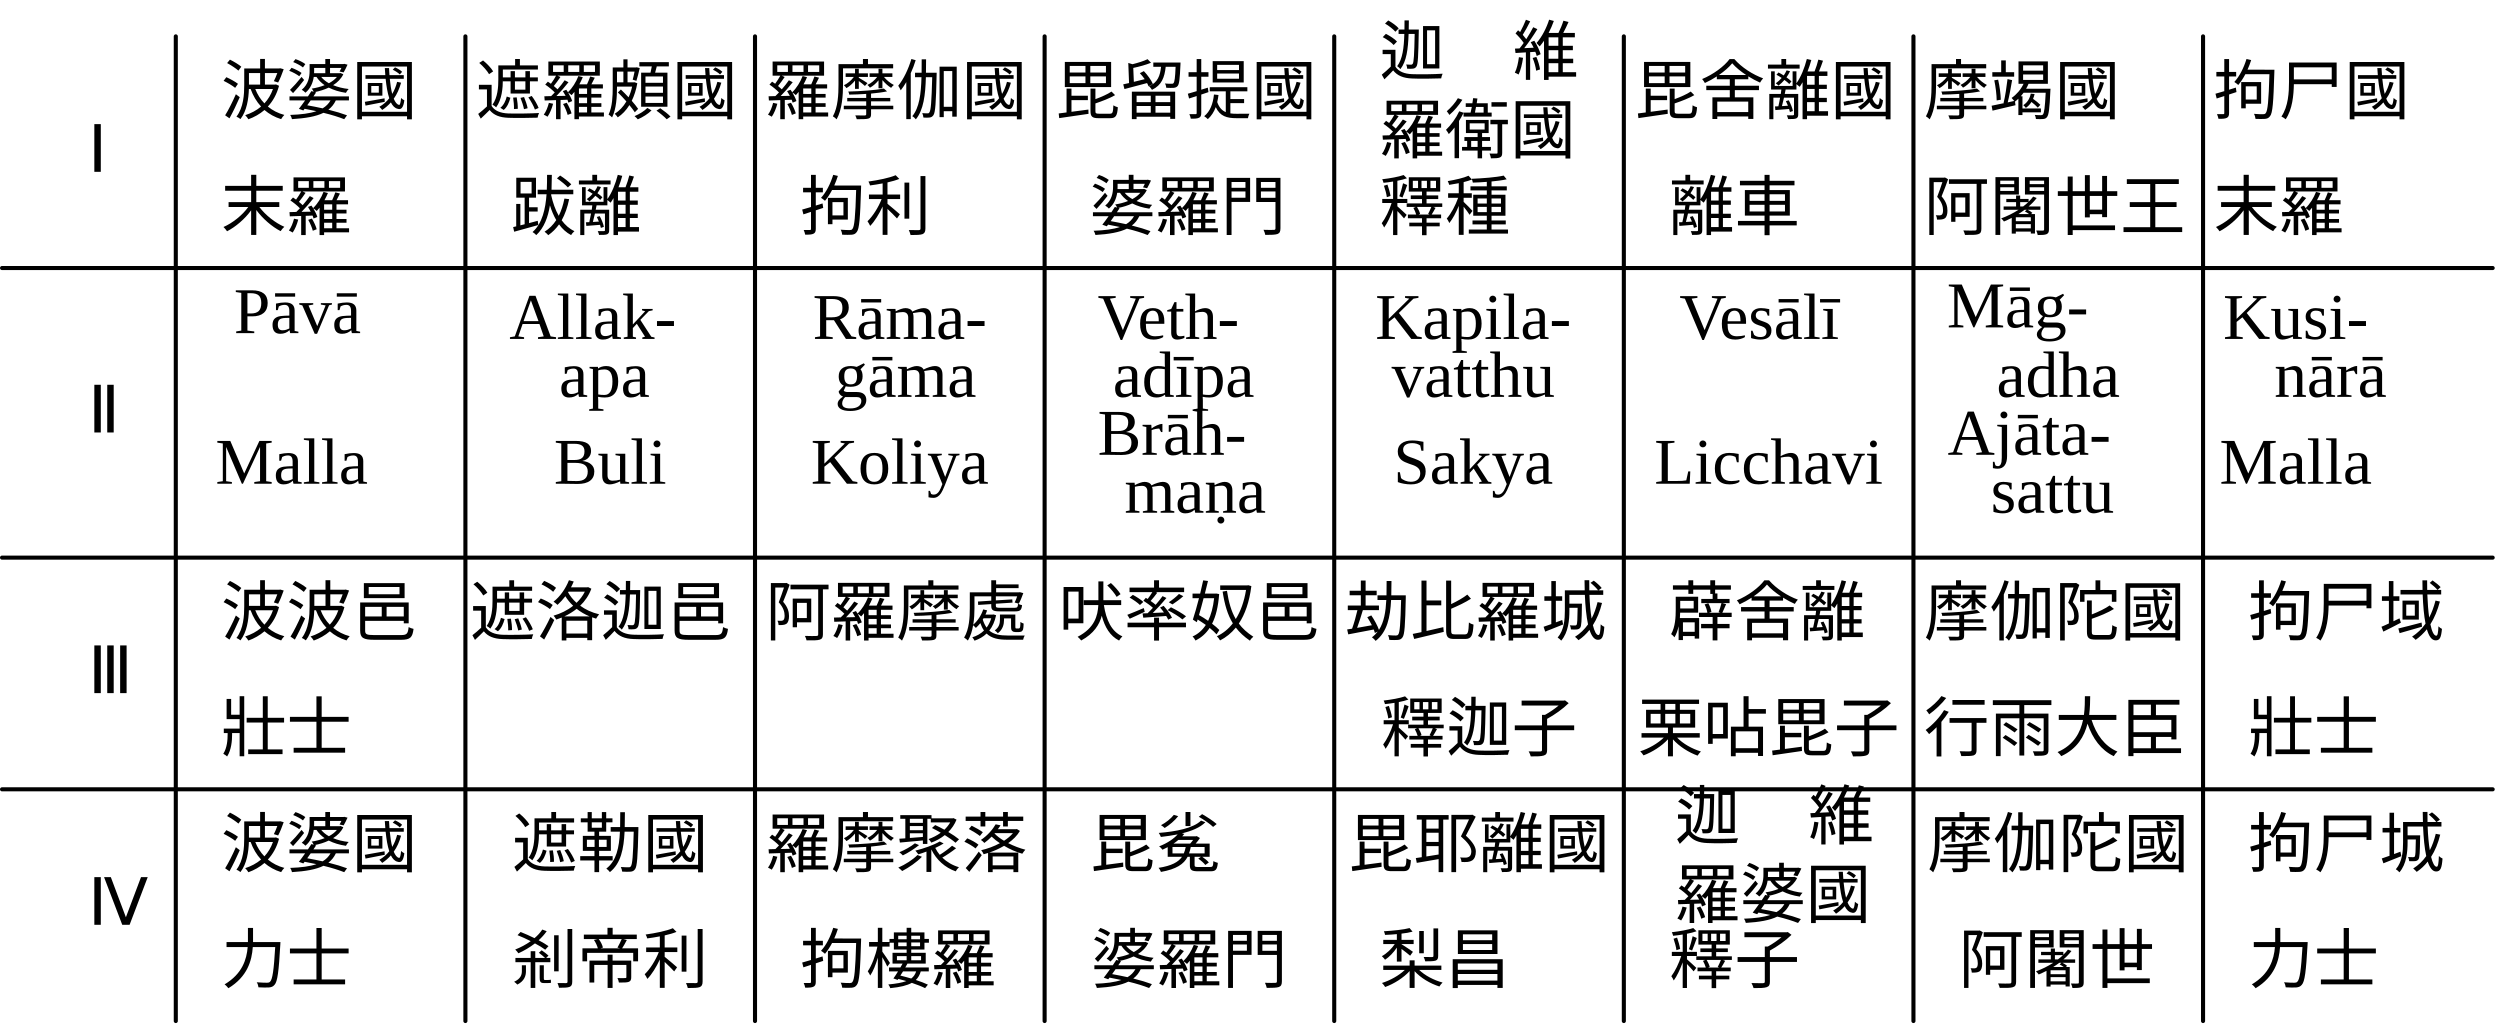
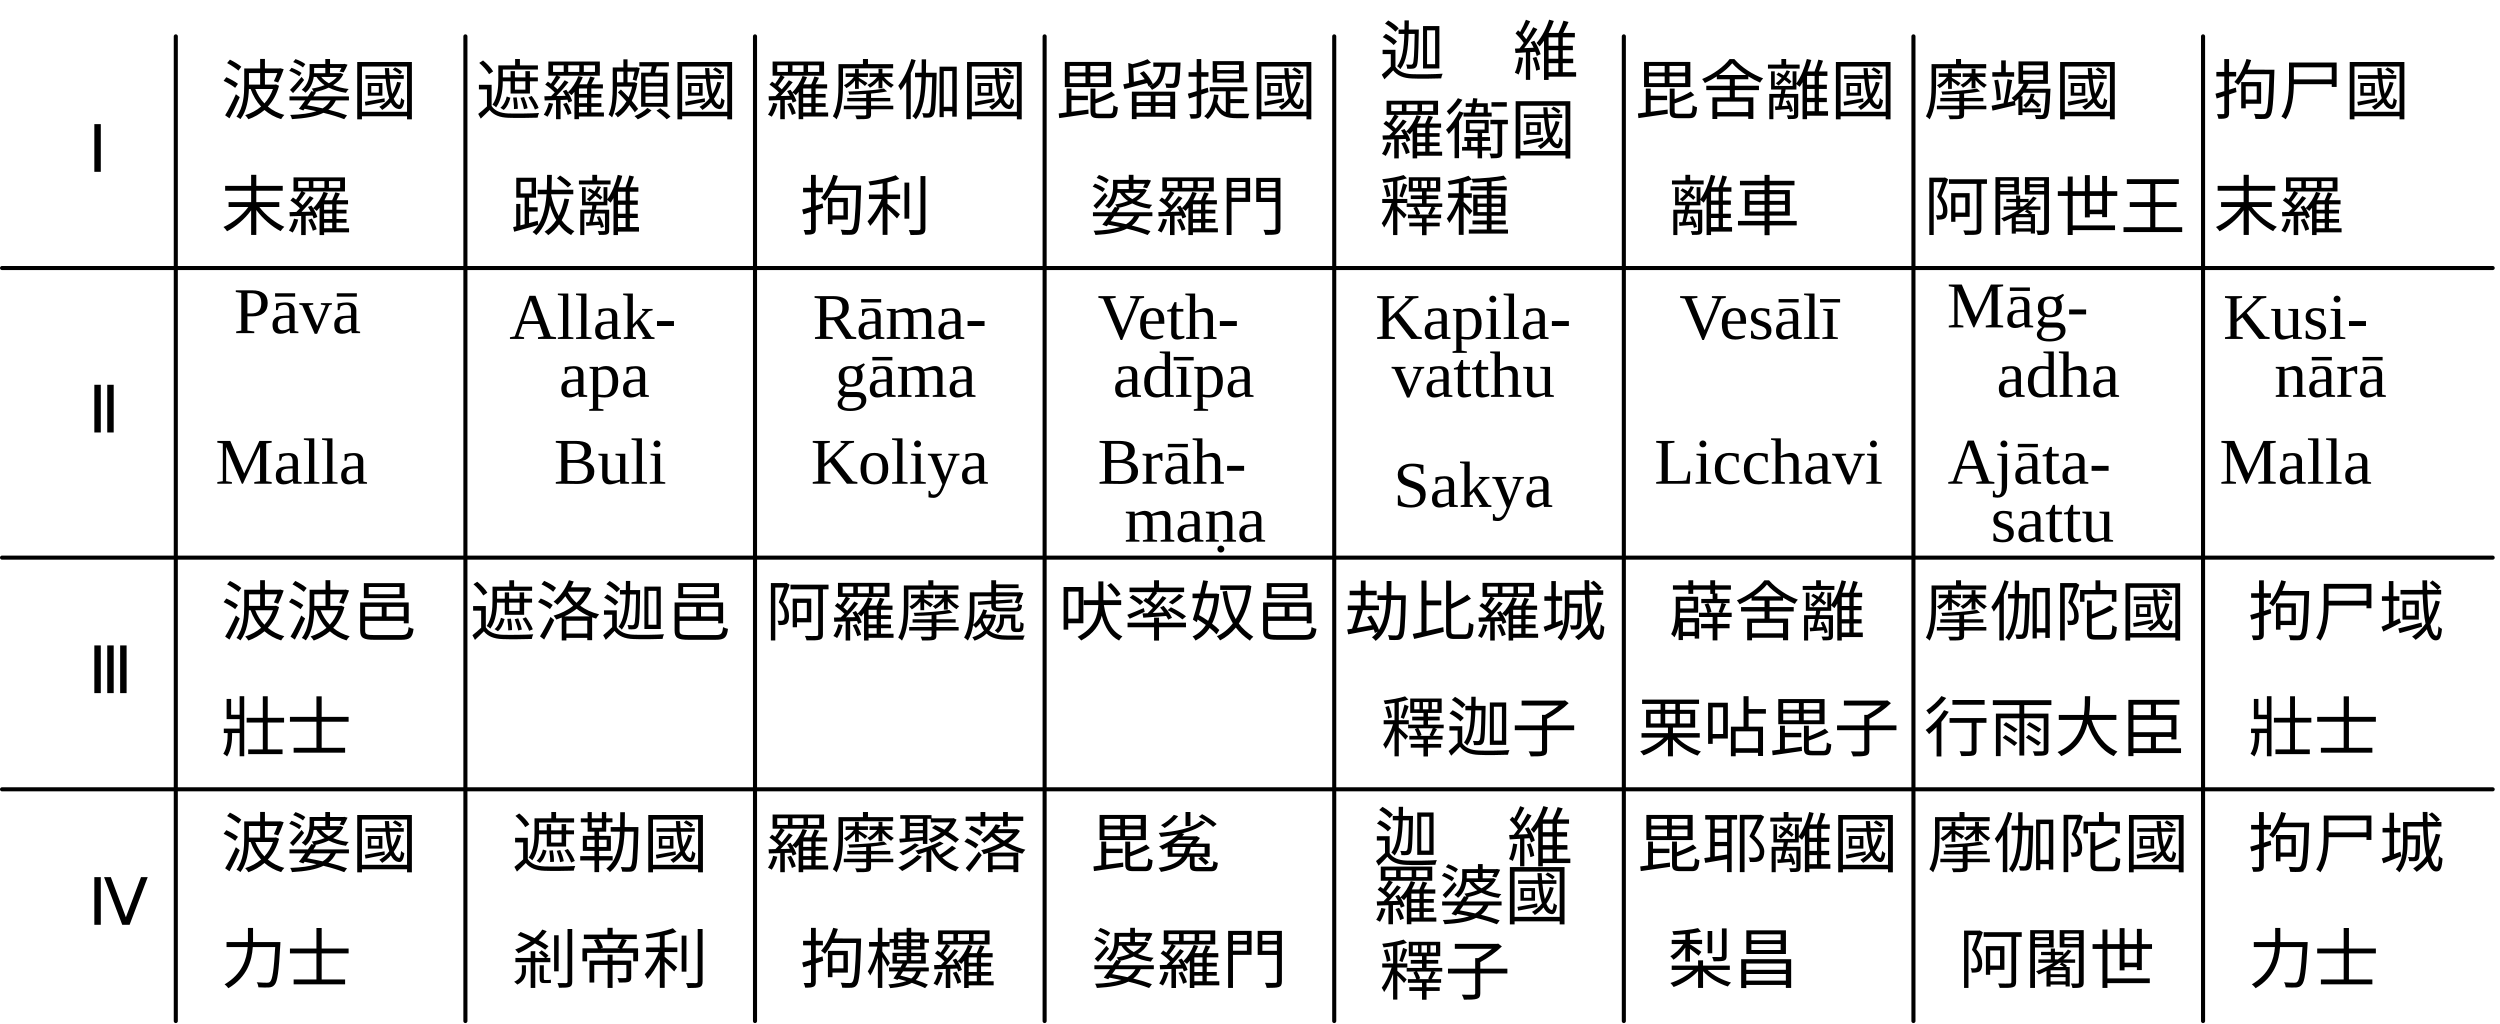
<svg xmlns="http://www.w3.org/2000/svg" width="8.496in" height="3.477in" viewBox="0 0 611.741 250.324" xml:space="preserve" color-interpolation-filters="sRGB" class="st6">
  <style type="text/css">
	
		.st1 {fill:none;stroke:none;stroke-linecap:round;stroke-linejoin:round;stroke-width:0.75}
		.st2 {fill:#000000;font-family:新細明體;font-size:1.333em}
		.st3 {font-size:1em}
		.st4 {fill:#000000;font-family:Times New Roman;font-size:1.333em}
		.st5 {stroke:#000000;stroke-linecap:round;stroke-linejoin:round;stroke-width:1}
		.st6 {fill:none;fill-rule:evenodd;font-size:12px;overflow:visible;stroke-linecap:square;stroke-miterlimit:3}
	
	</style>
  <g>
-     <g id="shape1-1" transform="translate(17.5079,-201.76)">
-       <rect x="0" y="227.647" width="22.677" height="22.677" class="st1" />
-       <text x="4" y="243.79" class="st2">Ⅰ</text>
-     </g>
-     <g id="shape2-4" transform="translate(50.1063,-215.933)">
-       <rect x="0" y="227.647" width="56.693" height="22.677" class="st1" />
-       <text x="0.25em 1.272em 2.293em" y="243.79" class="st2">波婆國</text>
-     </g>
-     <g id="shape3-7" transform="translate(112.469,-215.933)">
-       <rect x="0" y="227.647" width="73.701" height="22.677" class="st1" />
-       <text x="0.25em 1.285em 2.321em 3.356em" y="243.79" class="st2">遮羅頗國</text>
-     </g>
-     <g id="shape4-10" transform="translate(183.335,-215.933)">
-       <rect x="0" y="227.647" width="73.701" height="22.677" class="st1" />
-       <text x="0.25em 1.285em 2.321em 3.356em" y="243.79" class="st2">羅摩伽國</text>
-     </g>
-     <g id="shape5-13" transform="translate(254.201,-215.933)">
-       <rect x="0" y="227.647" width="73.701" height="22.677" class="st1" />
-       <text x="0.25em 1.285em 2.321em 3.356em" y="243.79" class="st2">毘留提國</text>
-     </g>
-     <g id="shape6-16" transform="translate(333.571,-204.594)">
-       <rect x="0" y="204.969" width="56.693" height="45.354" class="st1" />
-       <text x="0.25em" y="222.85" class="st2">迦<tspan x="1.251em 1.511em 1.772em 2.033em" dy="0em" class="st3">    </tspan>
-         <tspan x="2.293em" dy="0em" class="st3">維 </tspan>
-         <tspan x="0.25em 1.272em 2.293em" dy="1.2em" class="st3">羅衛國</tspan>
-       </text>
-     </g>
-     <g id="shape7-22" transform="translate(395.933,-215.933)">
-       <rect x="0" y="227.647" width="73.701" height="22.677" class="st1" />
-       <text x="0.25em 1.285em 2.321em 3.356em" y="243.79" class="st2">毘舍離國</text>
-     </g>
-     <g id="shape8-25" transform="translate(466.799,-215.933)">
-       <rect x="0" y="227.647" width="73.701" height="22.677" class="st1" />
-       <text x="0.25em 1.803em 3.356em" y="243.79" class="st2">摩竭國</text>
-     </g>
-     <g id="shape9-28" transform="translate(537.665,-215.933)">
-       <rect x="0" y="227.647" width="73.701" height="22.677" class="st1" />
-       <text x="0.25em 1.803em 3.356em" y="243.79" class="st2">拘尸國</text>
-     </g>
-     <g id="shape11-31" transform="translate(120.972,-187.587)">
-       <rect x="0" y="227.647" width="56.693" height="22.677" class="st1" />
-       <text x="0.25em 2.293em" y="243.79" class="st2">跋離</text>
-     </g>
-     <g id="shape12-34" transform="translate(191.839,-187.587)">
-       <rect x="0" y="227.647" width="56.693" height="22.677" class="st1" />
-       <text x="0.25em 2.293em" y="243.79" class="st2">拘利</text>
-     </g>
-     <g id="shape13-37" transform="translate(262.705,-187.587)">
-       <rect x="0" y="227.647" width="56.693" height="22.677" class="st1" />
-       <text x="0.25em 1.272em 2.293em" y="243.79" class="st2">婆羅門</text>
-     </g>
-     <g id="shape14-40" transform="translate(333.571,-187.587)">
-       <rect x="0" y="227.647" width="56.693" height="22.677" class="st1" />
-       <text x="0.25em 2.293em" y="243.79" class="st2">釋種</text>
-     </g>
-     <g id="shape15-43" transform="translate(404.437,-187.587)">
-       <rect x="0" y="227.647" width="56.693" height="22.677" class="st1" />
-       <text x="0.25em 2.293em" y="243.79" class="st2">離車</text>
-     </g>
-     <g id="shape16-46" transform="translate(466.799,-187.587)">
-       <rect x="0" y="227.647" width="73.701" height="22.677" class="st1" />
-       <text x="0.25em 1.285em 2.321em 3.356em" y="243.79" class="st2">阿闍世王</text>
-     </g>
-     <g id="shape17-49" transform="translate(537.665,-187.587)">
-       <rect x="0" y="227.647" width="73.701" height="22.677" class="st1" />
-       <text x="0.25em 3.356em" y="243.79" class="st2">末羅</text>
-     </g>
-     <g id="shape18-52" transform="translate(-76.9104,89.6663) rotate(-90)">
-       <rect x="0" y="193.631" width="19.843" height="56.693" class="st1" />
-       <text x="12.14" y="201.54" writing-mode="tb-rl" class="st4">Allak-</text>
-     </g>
-     <g id="shape19-55" transform="translate(3.87697,89.6663) rotate(-90)">
-       <rect x="0" y="182.292" width="19.843" height="68.031" class="st1" />
-       <text x="12.14" y="194.98" writing-mode="tb-rl" class="st4">Rāma-</text>
-     </g>
-     <g id="shape20-58" transform="translate(59.1526,89.6663) rotate(-90)">
-       <rect x="0" y="204.969" width="19.843" height="45.354" class="st1" />
-       <text x="12.14" y="209.43" writing-mode="tb-rl" class="st4">Veth-</text>
-     </g>
-     <g id="shape21-61" transform="translate(138.523,89.6663) rotate(-90)">
-       <rect x="0" y="193.631" width="19.843" height="56.693" class="st1" />
-       <text x="12.14" y="197.99" writing-mode="tb-rl" class="st4">Kapila-</text>
-     </g>
-     <g id="shape22-64" transform="translate(268.916,86.8317) rotate(-90)">
-       <rect x="0" y="199.3" width="19.843" height="51.024" class="st1" />
-       <text x="12.14" y="207.48" writing-mode="tb-rl" class="st4">Māg-</text>
-     </g>
-     <g id="shape23-67" transform="translate(336.948,89.6663) rotate(-90)">
-       <rect x="0" y="199.3" width="19.843" height="51.024" class="st1" />
-       <text x="12.14" y="207.03" writing-mode="tb-rl" class="st4">Kusi-</text>
-     </g>
-     <g id="shape24-70" transform="translate(17.5079,-137.98)">
-       <rect x="0" y="227.647" width="22.677" height="22.677" class="st1" />
-       <text x="4" y="243.79" class="st2">Ⅱ</text>
-     </g>
-     <g id="shape25-73" transform="translate(-156.281,88.249) rotate(-90)">
-       <rect x="0" y="207.804" width="19.843" height="42.52" class="st1" />
-       <text x="12.14" y="213.51" writing-mode="tb-rl" class="st4">Pāvā</text>
-     </g>
-     <g id="shape26-76" transform="translate(-85.4144,103.84) rotate(-90)">
-       <rect x="0" y="216.308" width="19.843" height="34.016" class="st1" />
-       <text x="12.14" y="222.21" writing-mode="tb-rl" class="st4">apa</text>
-     </g>
-     <g id="shape27-79" transform="translate(-3.20965,103.84) rotate(-90)">
-       <rect x="0" y="199.3" width="19.843" height="51.024" class="st1" />
-       <text x="12.14" y="207.49" writing-mode="tb-rl" class="st4">gāma</text>
-     </g>
-     <g id="shape28-82" transform="translate(64.8219,103.84) rotate(-90)">
-       <rect x="0" y="199.3" width="19.843" height="51.024" class="st1" />
-       <text x="12.14" y="207.49" writing-mode="tb-rl" class="st4">adīpa</text>
-     </g>
-     <g id="shape29-85" transform="translate(135.688,103.84) rotate(-90)">
-       <rect x="0" y="199.3" width="19.843" height="51.024" class="st1" />
-       <text x="12.14" y="204.82" writing-mode="tb-rl" class="st4">vatthu</text>
-     </g>
-     <g id="shape30-88" transform="translate(209.389,89.6663) rotate(-90)">
-       <rect x="0" y="193.631" width="19.843" height="56.693" class="st1" />
-       <text x="12.14" y="201.54" writing-mode="tb-rl" class="st4">Vesālī</text>
-     </g>
-     <g id="shape31-91" transform="translate(274.586,103.84) rotate(-90)">
-       <rect x="0" y="207.804" width="19.843" height="42.52" class="st1" />
-       <text x="12.14" y="213.96" writing-mode="tb-rl" class="st4">adha</text>
-     </g>
-     <g id="shape32-94" transform="translate(348.286,103.84) rotate(-90)">
-       <rect x="0" y="193.631" width="19.843" height="56.693" class="st1" />
-       <text x="12.14" y="208.21" writing-mode="tb-rl" class="st4">nārā</text>
-     </g>
-     <g id="shape33-97" transform="translate(64.8219,118.013) rotate(-90)">
-       <rect x="0" y="193.631" width="19.843" height="56.693" class="st1" />
-       <text x="12.14" y="203.76" writing-mode="tb-rl" class="st4">Brāh-</text>
-     </g>
-     <g id="shape34-100" transform="translate(274.586,118.013) rotate(-90)">
-       <rect x="0" y="193.631" width="19.843" height="56.693" class="st1" />
-       <text x="12.14" y="201.99" writing-mode="tb-rl" class="st4">Ajāta-</text>
-     </g>
-     <g id="shape35-103" transform="translate(-150.611,125.099) rotate(-90)">
-       <rect x="0" y="193.631" width="19.843" height="56.693" class="st1" />
-       <text x="12.14" y="203.32" writing-mode="tb-rl" class="st4">Malla</text>
-     </g>
-     <g id="shape36-106" transform="translate(-79.7451,125.099) rotate(-90)">
-       <rect x="0" y="207.804" width="19.843" height="42.52" class="st1" />
-       <text x="12.14" y="215.28" writing-mode="tb-rl" class="st4">Buli</text>
-     </g>
-     <g id="shape37-109" transform="translate(-1.79232,125.099) rotate(-90)">
-       <rect x="0" y="193.631" width="19.843" height="56.693" class="st1" />
-       <text x="12.14" y="200.2" writing-mode="tb-rl" class="st4">Koliya</text>
-     </g>
-     <g id="shape38-112" transform="translate(67.6565,132.186) rotate(-90)">
-       <rect x="0" y="199.3" width="19.843" height="51.024" class="st1" />
-       <text x="12.14" y="207.49" writing-mode="tb-rl" class="st4">maṇa</text>
-     </g>
-     <g id="shape39-115" transform="translate(135.688,125.099) rotate(-90)">
-       <rect x="0" y="199.3" width="19.843" height="51.024" class="st1" />
-       <text x="12.14" y="205.26" writing-mode="tb-rl" class="st4">Sakya</text>
-     </g>
-     <g id="shape40-118" transform="translate(216.475,125.099) rotate(-90)">
-       <rect x="0" y="182.292" width="19.843" height="68.031" class="st1" />
-       <text x="12.14" y="188.32" writing-mode="tb-rl" class="st4">Licchavi</text>
-     </g>
-     <g id="shape41-121" transform="translate(273.168,132.186) rotate(-90)">
-       <rect x="0" y="207.804" width="19.843" height="42.52" class="st1" />
-       <text x="12.14" y="213.95" writing-mode="tb-rl" class="st4">sattu</text>
-     </g>
-     <g id="shape42-124" transform="translate(336.948,125.099) rotate(-90)">
-       <rect x="0" y="199.3" width="19.843" height="51.024" class="st1" />
-       <text x="12.14" y="206.15" writing-mode="tb-rl" class="st4">Malla</text>
-     </g>
-     <g id="shape43-127" transform="translate(50.1063,-88.374)">
-       <rect x="0" y="227.647" width="56.693" height="22.677" class="st1" />
-       <text x="0.25em 1.272em 2.293em" y="243.79" class="st2">波波邑</text>
-     </g>
-     <g id="shape44-130" transform="translate(111.051,-88.374)">
-       <rect x="0" y="227.647" width="73.701" height="22.677" class="st1" />
-       <text x="0.25em 1.285em 2.321em 3.356em" y="243.79" class="st2">遮洛迦邑</text>
-     </g>
-     <g id="shape45-133" transform="translate(183.335,-88.374)">
-       <rect x="0" y="227.647" width="73.701" height="22.677" class="st1" />
-       <text x="0.25em 1.285em 2.321em 3.356em" y="243.79" class="st2">阿羅摩處</text>
-     </g>
-     <g id="shape46-136" transform="translate(254.201,-88.374)">
-       <rect x="0" y="227.647" width="73.701" height="22.677" class="st1" />
-       <text x="4.85" y="243.79" class="st2">吠率奴邑</text>
-     </g>
-     <g id="shape47-139" transform="translate(325.067,-88.374)">
-       <rect x="0" y="227.647" width="73.701" height="22.677" class="st1" />
-       <text x="0.25em 1.285em 2.321em 3.356em" y="243.79" class="st2">劫比羅城</text>
-     </g>
-     <g id="shape48-142" transform="translate(404.437,-88.374)">
-       <rect x="0" y="227.647" width="56.693" height="22.677" class="st1" />
-       <text x="0.25em 1.272em 2.293em" y="243.79" class="st2">薜舍離</text>
-     </g>
-     <g id="shape49-145" transform="translate(466.799,-88.374)">
-       <rect x="0" y="227.647" width="73.701" height="22.677" class="st1" />
-       <text x="0.25em 1.285em 2.321em 3.356em" y="243.79" class="st2">摩伽陀國</text>
-     </g>
-     <g id="shape50-148" transform="translate(546.169,-88.374)">
-       <rect x="0" y="227.647" width="56.693" height="22.677" class="st1" />
-       <text x="0.25em 1.272em 2.293em" y="243.79" class="st2">拘尸域</text>
-     </g>
-     <g id="shape51-151" transform="translate(17.5079,-74.2008)">
-       <rect x="0" y="227.647" width="22.677" height="22.677" class="st1" />
-       <text x="4" y="243.79" class="st2">Ⅲ</text>
-     </g>
-     <g id="shape52-154" transform="translate(50.1063,-60.0276)">
-       <rect x="0" y="227.647" width="56.693" height="22.677" class="st1" />
-       <text x="0.25em 2.293em" y="243.79" class="st2">壯士</text>
-     </g>
-     <g id="shape53-157" transform="translate(333.571,-60.0276)">
-       <rect x="0" y="227.647" width="56.693" height="22.677" class="st1" />
-       <text x="4.35" y="243.79" class="st2">釋迦子</text>
-     </g>
-     <g id="shape54-160" transform="translate(395.933,-60.0276)">
-       <rect x="0" y="227.647" width="73.701" height="22.677" class="st1" />
-       <text x="4.85" y="243.79" class="st2">栗呫毘子</text>
-     </g>
-     <g id="shape55-163" transform="translate(466.799,-60.0276)">
-       <rect x="0" y="227.647" width="73.701" height="22.677" class="st1" />
-       <text x="0.25em 1.285em 2.321em 3.356em" y="243.79" class="st2">行雨大臣</text>
-     </g>
-     <g id="shape56-166" transform="translate(546.169,-60.0276)">
-       <rect x="0" y="227.647" width="56.693" height="22.677" class="st1" />
-       <text x="0.25em 2.293em" y="243.79" class="st2">壯士</text>
-     </g>
-     <g id="shape83-169" transform="translate(50.1063,-187.587)">
-       <rect x="0" y="227.647" width="56.693" height="22.677" class="st1" />
-       <text x="0.25em 2.293em" y="243.79" class="st2">末羅</text>
-     </g>
-     <g id="shape84-172" transform="translate(0.5,-184.752)">
-       <path d="M0 250.32 L609.45 250.32" class="st5" />
-     </g>
-     <g id="shape85-175" transform="translate(0.5,-113.886)">
-       <path d="M0 250.32 L609.45 250.32" class="st5" />
-     </g>
-     <g id="shape86-178" transform="translate(0.5,-57.1929)">
-       <path d="M0 250.32 L609.45 250.32" class="st5" />
-     </g>
-     <g id="shape57-181" transform="translate(50.1063,-31.6811)">
-       <rect x="0" y="227.647" width="56.693" height="22.677" class="st1" />
-       <text x="0.25em 1.272em 2.293em" y="243.79" class="st2">波婆國</text>
-     </g>
-     <g id="shape58-184" transform="translate(120.972,-31.6811)">
-       <rect x="0" y="227.647" width="56.693" height="22.677" class="st1" />
-       <text x="4.35" y="243.79" class="st2">遮勒國</text>
-     </g>
-     <g id="shape59-187" transform="translate(183.335,-31.6811)">
-       <rect x="0" y="227.647" width="73.701" height="22.677" class="st1" />
-       <text x="0.25em 1.285em 2.321em 3.356em" y="243.79" class="st2">羅摩聚落</text>
-     </g>
-     <g id="shape60-190" transform="translate(262.705,-31.6811)">
-       <rect x="0" y="227.647" width="56.693" height="22.677" class="st1" />
-       <text x="0.25em 2.293em" y="243.79" class="st2">毘㝹</text>
-     </g>
-     <g id="shape62-193" transform="translate(325.067,-31.6811)">
-       <rect x="0" y="227.647" width="73.701" height="22.677" class="st1" />
-       <text x="4.85" y="243.79" class="st2">毘耶離國</text>
-     </g>
-     <g id="shape63-196" transform="translate(466.799,-31.6811)">
-       <rect x="0" y="227.647" width="73.701" height="22.677" class="st1" />
-       <text x="4.85" y="243.79" class="st2">摩伽陀國</text>
-     </g>
-     <g id="shape64-199" transform="translate(546.169,-31.6811)">
-       <rect x="0" y="227.647" width="56.693" height="22.677" class="st1" />
-       <text x="0.25em 1.272em 2.293em" y="243.79" class="st2">拘尸城</text>
-     </g>
-     <g id="shape65-202" transform="translate(17.5079,-17.5079)">
-       <rect x="0" y="227.647" width="22.677" height="22.677" class="st1" />
-       <text x="4" y="243.79" class="st2">Ⅳ</text>
-     </g>
-     <g id="shape66-205" transform="translate(50.1063,-3.33465)">
-       <rect x="0" y="227.647" width="56.693" height="22.677" class="st1" />
-       <text x="0.25em 2.293em" y="243.79" class="st2">力士</text>
-     </g>
-     <g id="shape67-208" transform="translate(120.972,-3.33465)">
-       <rect x="0" y="227.647" width="56.693" height="22.677" class="st1" />
-       <text x="4.35" y="243.79" class="st2">剎帝利</text>
-     </g>
-     <g id="shape68-211" transform="translate(191.839,-3.33465)">
-       <rect x="0" y="227.647" width="56.693" height="22.677" class="st1" />
-       <text x="0.25em 1.272em 2.293em" y="243.79" class="st2">拘樓羅</text>
-     </g>
-     <g id="shape69-214" transform="translate(262.705,-3.33465)">
-       <rect x="0" y="227.647" width="56.693" height="22.677" class="st1" />
-       <text x="4.35" y="243.79" class="st2">婆羅門</text>
-     </g>
-     <g id="shape70-217" transform="translate(404.437,-3.33465)">
-       <rect x="0" y="227.647" width="56.693" height="22.677" class="st1" />
-       <text x="0.25em 2.293em" y="243.79" class="st2">釋子</text>
-     </g>
-     <g id="shape71-220" transform="translate(333.571,-3.33465)">
-       <rect x="0" y="227.647" width="56.693" height="22.677" class="st1" />
-       <text x="0.25em 2.293em" y="243.79" class="st2">梨昌</text>
-     </g>
-     <g id="shape72-223" transform="translate(475.303,-3.33465)">
-       <rect x="0" y="227.647" width="56.693" height="22.677" class="st1" />
-       <text x="0.25em 1.272em 2.293em" y="243.79" class="st2">阿闍世</text>
-     </g>
-     <g id="shape73-226" transform="translate(546.169,-3.33465)">
-       <rect x="0" y="227.647" width="56.693" height="22.677" class="st1" />
-       <text x="0.25em 2.293em" y="243.79" class="st2">力士</text>
-     </g>
-     <g id="shape87-229" transform="translate(405.854,-17.5079)">
-       <rect x="0" y="204.969" width="56.693" height="45.354" class="st1" />
-       <text x="0.25em" y="222.85" class="st2">迦<tspan x="1.251em 1.511em 1.772em 2.033em" dy="0em" class="st3">    </tspan>
-         <tspan x="2.293em" dy="0em" class="st3">維 </tspan>
-         <tspan x="0.25em 1.272em 2.293em" dy="1.2em" class="st3">羅婆國</tspan>
-       </text>
-     </g>
-     <g id="shape61-235" transform="translate(-207.304,249.824) rotate(-90)">
-       <path d="M0 250.32 L240.94 250.32" class="st5" />
-     </g>
-     <g id="shape74-238" transform="translate(-65.5719,249.824) rotate(-90)">
-       <path d="M0 250.32 L240.94 250.32" class="st5" />
-     </g>
-     <g id="shape88-241" transform="translate(-136.438,249.824) rotate(-90)">
-       <path d="M0 250.32 L240.94 250.32" class="st5" />
-     </g>
-     <g id="shape75-244" transform="translate(217.893,249.824) rotate(-90)">
-       <path d="M0 250.32 L240.94 250.32" class="st5" />
-     </g>
-     <g id="shape76-247" transform="translate(147.027,249.824) rotate(-90)">
-       <path d="M0 250.32 L240.94 250.32" class="st5" />
-     </g>
-     <g id="shape90-250" transform="translate(5.29429,249.824) rotate(-90)">
-       <path d="M0 250.32 L240.94 250.32" class="st5" />
-     </g>
-     <g id="shape91-253" transform="translate(76.1604,249.824) rotate(-90)">
-       <path d="M0 250.32 L240.94 250.32" class="st5" />
-     </g>
-     <g id="shape77-256" transform="translate(288.759,249.824) rotate(-90)">
-       <path d="M0 250.32 L240.94 250.32" class="st5" />
+     <g id="group93-1" transform="translate(0.5,-0.5)">
+       <g id="shape1-2" transform="translate(17.0079,-201.26)">
+         <rect x="0" y="227.647" width="22.677" height="22.677" class="st1" />
+         <text x="4" y="243.79" class="st2">Ⅰ</text>
+       </g>
+       <g id="shape2-5" transform="translate(49.6063,-215.433)">
+         <rect x="0" y="227.647" width="56.693" height="22.677" class="st1" />
+         <text x="0.25em 1.272em 2.293em" y="243.79" class="st2">波婆國</text>
+       </g>
+       <g id="shape3-8" transform="translate(111.969,-215.433)">
+         <rect x="0" y="227.647" width="73.701" height="22.677" class="st1" />
+         <text x="0.25em 1.285em 2.321em 3.356em" y="243.79" class="st2">遮羅頗國</text>
+       </g>
+       <g id="shape4-11" transform="translate(182.835,-215.433)">
+         <rect x="0" y="227.647" width="73.701" height="22.677" class="st1" />
+         <text x="0.25em 1.285em 2.321em 3.356em" y="243.79" class="st2">羅摩伽國</text>
+       </g>
+       <g id="shape5-14" transform="translate(253.701,-215.433)">
+         <rect x="0" y="227.647" width="73.701" height="22.677" class="st1" />
+         <text x="0.25em 1.285em 2.321em 3.356em" y="243.79" class="st2">毘留提國</text>
+       </g>
+       <g id="shape6-17" transform="translate(333.071,-204.094)">
+         <rect x="0" y="204.969" width="56.693" height="45.354" class="st1" />
+         <text x="0.25em" y="222.85" class="st2">迦<tspan x="1.251em 1.511em 1.772em 2.033em" dy="0em" class="st3">    </tspan>
+           <tspan x="2.293em" dy="0em" class="st3">維 </tspan>
+           <tspan x="0.25em 1.272em 2.293em" dy="1.2em" class="st3">羅衛國</tspan>
+         </text>
+       </g>
+       <g id="shape7-23" transform="translate(395.433,-215.433)">
+         <rect x="0" y="227.647" width="73.701" height="22.677" class="st1" />
+         <text x="0.25em 1.285em 2.321em 3.356em" y="243.79" class="st2">毘舍離國</text>
+       </g>
+       <g id="shape8-26" transform="translate(466.299,-215.433)">
+         <rect x="0" y="227.647" width="73.701" height="22.677" class="st1" />
+         <text x="0.25em 1.803em 3.356em" y="243.79" class="st2">摩竭國</text>
+       </g>
+       <g id="shape9-29" transform="translate(537.165,-215.433)">
+         <rect x="0" y="227.647" width="73.701" height="22.677" class="st1" />
+         <text x="0.25em 1.803em 3.356em" y="243.79" class="st2">拘尸國</text>
+       </g>
+       <g id="shape11-32" transform="translate(120.472,-187.087)">
+         <rect x="0" y="227.647" width="56.693" height="22.677" class="st1" />
+         <text x="0.25em 2.293em" y="243.79" class="st2">跋離</text>
+       </g>
+       <g id="shape12-35" transform="translate(191.339,-187.087)">
+         <rect x="0" y="227.647" width="56.693" height="22.677" class="st1" />
+         <text x="0.25em 2.293em" y="243.79" class="st2">拘利</text>
+       </g>
+       <g id="shape13-38" transform="translate(262.205,-187.087)">
+         <rect x="0" y="227.647" width="56.693" height="22.677" class="st1" />
+         <text x="0.25em 1.272em 2.293em" y="243.79" class="st2">婆羅門</text>
+       </g>
+       <g id="shape14-41" transform="translate(333.071,-187.087)">
+         <rect x="0" y="227.647" width="56.693" height="22.677" class="st1" />
+         <text x="0.25em 2.293em" y="243.79" class="st2">釋種</text>
+       </g>
+       <g id="shape15-44" transform="translate(403.937,-187.087)">
+         <rect x="0" y="227.647" width="56.693" height="22.677" class="st1" />
+         <text x="0.25em 2.293em" y="243.79" class="st2">離車</text>
+       </g>
+       <g id="shape16-47" transform="translate(466.299,-187.087)">
+         <rect x="0" y="227.647" width="73.701" height="22.677" class="st1" />
+         <text x="0.25em 1.285em 2.321em 3.356em" y="243.79" class="st2">阿闍世王</text>
+       </g>
+       <g id="shape17-50" transform="translate(537.165,-187.087)">
+         <rect x="0" y="227.647" width="73.701" height="22.677" class="st1" />
+         <text x="0.25em 3.356em" y="243.79" class="st2">末羅</text>
+       </g>
+       <g id="shape18-53" transform="translate(-77.4104,90.1663) rotate(-90)">
+         <rect x="0" y="193.631" width="19.843" height="56.693" class="st1" />
+         <text x="12.14" y="201.54" writing-mode="tb-rl" class="st4">Allak-</text>
+       </g>
+       <g id="shape19-56" transform="translate(3.37697,90.1663) rotate(-90)">
+         <rect x="0" y="182.292" width="19.843" height="68.031" class="st1" />
+         <text x="12.14" y="194.98" writing-mode="tb-rl" class="st4">Rāma-</text>
+       </g>
+       <g id="shape20-59" transform="translate(58.6526,90.1663) rotate(-90)">
+         <rect x="0" y="204.969" width="19.843" height="45.354" class="st1" />
+         <text x="12.14" y="209.43" writing-mode="tb-rl" class="st4">Veth-</text>
+       </g>
+       <g id="shape21-62" transform="translate(138.023,90.1663) rotate(-90)">
+         <rect x="0" y="193.631" width="19.843" height="56.693" class="st1" />
+         <text x="12.14" y="197.99" writing-mode="tb-rl" class="st4">Kapila-</text>
+       </g>
+       <g id="shape22-65" transform="translate(268.416,87.3317) rotate(-90)">
+         <rect x="0" y="199.3" width="19.843" height="51.024" class="st1" />
+         <text x="12.14" y="207.48" writing-mode="tb-rl" class="st4">Māg-</text>
+       </g>
+       <g id="shape23-68" transform="translate(336.448,90.1663) rotate(-90)">
+         <rect x="0" y="199.3" width="19.843" height="51.024" class="st1" />
+         <text x="12.14" y="207.03" writing-mode="tb-rl" class="st4">Kusi-</text>
+       </g>
+       <g id="shape24-71" transform="translate(17.0079,-137.48)">
+         <rect x="0" y="227.647" width="22.677" height="22.677" class="st1" />
+         <text x="4" y="243.79" class="st2">Ⅱ</text>
+       </g>
+       <g id="shape25-74" transform="translate(-156.781,88.749) rotate(-90)">
+         <rect x="0" y="207.804" width="19.843" height="42.52" class="st1" />
+         <text x="12.14" y="213.51" writing-mode="tb-rl" class="st4">Pāvā</text>
+       </g>
+       <g id="shape26-77" transform="translate(-85.9144,104.34) rotate(-90)">
+         <rect x="0" y="216.308" width="19.843" height="34.016" class="st1" />
+         <text x="12.14" y="222.21" writing-mode="tb-rl" class="st4">apa</text>
+       </g>
+       <g id="shape27-80" transform="translate(-3.70965,104.34) rotate(-90)">
+         <rect x="0" y="199.3" width="19.843" height="51.024" class="st1" />
+         <text x="12.14" y="207.49" writing-mode="tb-rl" class="st4">gāma</text>
+       </g>
+       <g id="shape28-83" transform="translate(64.3219,104.34) rotate(-90)">
+         <rect x="0" y="199.3" width="19.843" height="51.024" class="st1" />
+         <text x="12.14" y="207.49" writing-mode="tb-rl" class="st4">adīpa</text>
+       </g>
+       <g id="shape29-86" transform="translate(135.188,104.34) rotate(-90)">
+         <rect x="0" y="199.3" width="19.843" height="51.024" class="st1" />
+         <text x="12.14" y="204.82" writing-mode="tb-rl" class="st4">vatthu</text>
+       </g>
+       <g id="shape30-89" transform="translate(208.889,90.1663) rotate(-90)">
+         <rect x="0" y="193.631" width="19.843" height="56.693" class="st1" />
+         <text x="12.14" y="201.54" writing-mode="tb-rl" class="st4">Vesālī</text>
+       </g>
+       <g id="shape31-92" transform="translate(274.086,104.34) rotate(-90)">
+         <rect x="0" y="207.804" width="19.843" height="42.52" class="st1" />
+         <text x="12.14" y="213.96" writing-mode="tb-rl" class="st4">adha</text>
+       </g>
+       <g id="shape32-95" transform="translate(347.786,104.34) rotate(-90)">
+         <rect x="0" y="193.631" width="19.843" height="56.693" class="st1" />
+         <text x="12.14" y="208.21" writing-mode="tb-rl" class="st4">nārā</text>
+       </g>
+       <g id="shape33-98" transform="translate(64.3219,125.599) rotate(-90)">
+         <rect x="0" y="193.631" width="19.843" height="56.693" class="st1" />
+         <text x="12.14" y="203.76" writing-mode="tb-rl" class="st4">Brāh-</text>
+       </g>
+       <g id="shape34-101" transform="translate(274.086,125.599) rotate(-90)">
+         <rect x="0" y="193.631" width="19.843" height="56.693" class="st1" />
+         <text x="12.14" y="201.99" writing-mode="tb-rl" class="st4">Ajāta-</text>
+       </g>
+       <g id="shape35-104" transform="translate(-151.111,125.599) rotate(-90)">
+         <rect x="0" y="193.631" width="19.843" height="56.693" class="st1" />
+         <text x="12.14" y="203.32" writing-mode="tb-rl" class="st4">Malla</text>
+       </g>
+       <g id="shape36-107" transform="translate(-80.2451,125.599) rotate(-90)">
+         <rect x="0" y="207.804" width="19.843" height="42.52" class="st1" />
+         <text x="12.14" y="215.28" writing-mode="tb-rl" class="st4">Buli</text>
+       </g>
+       <g id="shape37-110" transform="translate(-2.29232,125.599) rotate(-90)">
+         <rect x="0" y="193.631" width="19.843" height="56.693" class="st1" />
+         <text x="12.14" y="200.2" writing-mode="tb-rl" class="st4">Koliya</text>
+       </g>
+       <g id="shape38-113" transform="translate(67.1565,139.773) rotate(-90)">
+         <rect x="0" y="199.3" width="19.843" height="51.024" class="st1" />
+         <text x="12.14" y="207.49" writing-mode="tb-rl" class="st4">maṇa</text>
+       </g>
+       <g id="shape39-116" transform="translate(135.188,131.269) rotate(-90)">
+         <rect x="0" y="199.3" width="19.843" height="51.024" class="st1" />
+         <text x="12.14" y="205.26" writing-mode="tb-rl" class="st4">Sakya</text>
+       </g>
+       <g id="shape40-119" transform="translate(215.975,125.599) rotate(-90)">
+         <rect x="0" y="182.292" width="19.843" height="68.031" class="st1" />
+         <text x="12.14" y="188.32" writing-mode="tb-rl" class="st4">Licchavi</text>
+       </g>
+       <g id="shape41-122" transform="translate(272.668,139.773) rotate(-90)">
+         <rect x="0" y="207.804" width="19.843" height="42.52" class="st1" />
+         <text x="12.14" y="213.95" writing-mode="tb-rl" class="st4">sattu</text>
+       </g>
+       <g id="shape42-125" transform="translate(336.448,125.599) rotate(-90)">
+         <rect x="0" y="199.3" width="19.843" height="51.024" class="st1" />
+         <text x="12.14" y="206.15" writing-mode="tb-rl" class="st4">Malla</text>
+       </g>
+       <g id="shape43-128" transform="translate(49.6063,-87.874)">
+         <rect x="0" y="227.647" width="56.693" height="22.677" class="st1" />
+         <text x="0.25em 1.272em 2.293em" y="243.79" class="st2">波波邑</text>
+       </g>
+       <g id="shape44-131" transform="translate(110.551,-87.874)">
+         <rect x="0" y="227.647" width="73.701" height="22.677" class="st1" />
+         <text x="0.25em 1.285em 2.321em 3.356em" y="243.79" class="st2">遮洛迦邑</text>
+       </g>
+       <g id="shape45-134" transform="translate(182.835,-87.874)">
+         <rect x="0" y="227.647" width="73.701" height="22.677" class="st1" />
+         <text x="0.25em 1.285em 2.321em 3.356em" y="243.79" class="st2">阿羅摩處</text>
+       </g>
+       <g id="shape46-137" transform="translate(253.701,-87.874)">
+         <rect x="0" y="227.647" width="73.701" height="22.677" class="st1" />
+         <text x="4.85" y="243.79" class="st2">吠率奴邑</text>
+       </g>
+       <g id="shape47-140" transform="translate(324.567,-87.874)">
+         <rect x="0" y="227.647" width="73.701" height="22.677" class="st1" />
+         <text x="0.25em 1.285em 2.321em 3.356em" y="243.79" class="st2">劫比羅城</text>
+       </g>
+       <g id="shape48-143" transform="translate(403.937,-87.874)">
+         <rect x="0" y="227.647" width="56.693" height="22.677" class="st1" />
+         <text x="0.25em 1.272em 2.293em" y="243.79" class="st2">薜舍離</text>
+       </g>
+       <g id="shape49-146" transform="translate(466.299,-87.874)">
+         <rect x="0" y="227.647" width="73.701" height="22.677" class="st1" />
+         <text x="0.25em 1.285em 2.321em 3.356em" y="243.79" class="st2">摩伽陀國</text>
+       </g>
+       <g id="shape50-149" transform="translate(545.669,-87.874)">
+         <rect x="0" y="227.647" width="56.693" height="22.677" class="st1" />
+         <text x="0.25em 1.272em 2.293em" y="243.79" class="st2">拘尸域</text>
+       </g>
+       <g id="shape51-152" transform="translate(17.0079,-73.7008)">
+         <rect x="0" y="227.647" width="22.677" height="22.677" class="st1" />
+         <text x="4" y="243.79" class="st2">Ⅲ</text>
+       </g>
+       <g id="shape52-155" transform="translate(49.6063,-59.5276)">
+         <rect x="0" y="227.647" width="56.693" height="22.677" class="st1" />
+         <text x="0.25em 2.293em" y="243.79" class="st2">壯士</text>
+       </g>
+       <g id="shape53-158" transform="translate(333.071,-59.5276)">
+         <rect x="0" y="227.647" width="56.693" height="22.677" class="st1" />
+         <text x="4.35" y="243.79" class="st2">釋迦子</text>
+       </g>
+       <g id="shape54-161" transform="translate(395.433,-59.5276)">
+         <rect x="0" y="227.647" width="73.701" height="22.677" class="st1" />
+         <text x="4.85" y="243.79" class="st2">栗呫毘子</text>
+       </g>
+       <g id="shape55-164" transform="translate(466.299,-59.5276)">
+         <rect x="0" y="227.647" width="73.701" height="22.677" class="st1" />
+         <text x="0.25em 1.285em 2.321em 3.356em" y="243.79" class="st2">行雨大臣</text>
+       </g>
+       <g id="shape56-167" transform="translate(545.669,-59.5276)">
+         <rect x="0" y="227.647" width="56.693" height="22.677" class="st1" />
+         <text x="0.25em 2.293em" y="243.79" class="st2">壯士</text>
+       </g>
+       <g id="shape83-170" transform="translate(49.6063,-187.087)">
+         <rect x="0" y="227.647" width="56.693" height="22.677" class="st1" />
+         <text x="0.25em 2.293em" y="243.79" class="st2">末羅</text>
+       </g>
+       <g id="shape84-173" transform="translate(0,-184.252)">
+         <path d="M0 250.32 L609.45 250.32" class="st5" />
+       </g>
+       <g id="shape85-176" transform="translate(0,-113.386)">
+         <path d="M0 250.32 L609.45 250.32" class="st5" />
+       </g>
+       <g id="shape86-179" transform="translate(9.59233E-13,-56.6929)">
+         <path d="M0 250.32 L609.45 250.32" class="st5" />
+       </g>
+       <g id="shape57-182" transform="translate(49.6063,-31.1811)">
+         <rect x="0" y="227.647" width="56.693" height="22.677" class="st1" />
+         <text x="0.25em 1.272em 2.293em" y="243.79" class="st2">波婆國</text>
+       </g>
+       <g id="shape58-185" transform="translate(120.472,-31.1811)">
+         <rect x="0" y="227.647" width="56.693" height="22.677" class="st1" />
+         <text x="4.35" y="243.79" class="st2">遮勒國</text>
+       </g>
+       <g id="shape59-188" transform="translate(182.835,-31.1811)">
+         <rect x="0" y="227.647" width="73.701" height="22.677" class="st1" />
+         <text x="0.25em 1.285em 2.321em 3.356em" y="243.79" class="st2">羅摩聚落</text>
+       </g>
+       <g id="shape60-191" transform="translate(262.205,-31.1811)">
+         <rect x="0" y="227.647" width="56.693" height="22.677" class="st1" />
+         <text x="0.25em 2.293em" y="243.79" class="st2">毘㝹</text>
+       </g>
+       <g id="shape62-194" transform="translate(395.15,-31.1811)">
+         <rect x="0" y="227.647" width="73.701" height="22.677" class="st1" />
+         <text x="4.85" y="243.79" class="st2">毘耶離國</text>
+       </g>
+       <g id="shape63-197" transform="translate(466.299,-31.1811)">
+         <rect x="0" y="227.647" width="73.701" height="22.677" class="st1" />
+         <text x="4.85" y="243.79" class="st2">摩伽陀國</text>
+       </g>
+       <g id="shape64-200" transform="translate(545.669,-31.1811)">
+         <rect x="0" y="227.647" width="56.693" height="22.677" class="st1" />
+         <text x="0.25em 1.272em 2.293em" y="243.79" class="st2">拘尸城</text>
+       </g>
+       <g id="shape65-203" transform="translate(17.0079,-17.0079)">
+         <rect x="0" y="227.647" width="22.677" height="22.677" class="st1" />
+         <text x="4" y="243.79" class="st2">Ⅳ</text>
+       </g>
+       <g id="shape66-206" transform="translate(49.6063,-2.83465)">
+         <rect x="0" y="227.647" width="56.693" height="22.677" class="st1" />
+         <text x="0.25em 2.293em" y="243.79" class="st2">力士</text>
+       </g>
+       <g id="shape67-209" transform="translate(120.472,-2.83465)">
+         <rect x="0" y="227.647" width="56.693" height="22.677" class="st1" />
+         <text x="4.35" y="243.79" class="st2">剎帝利</text>
+       </g>
+       <g id="shape68-212" transform="translate(191.339,-2.83465)">
+         <rect x="0" y="227.647" width="56.693" height="22.677" class="st1" />
+         <text x="0.25em 1.272em 2.293em" y="243.79" class="st2">拘樓羅</text>
+       </g>
+       <g id="shape69-215" transform="translate(262.205,-2.83465)">
+         <rect x="0" y="227.647" width="56.693" height="22.677" class="st1" />
+         <text x="4.35" y="243.79" class="st2">婆羅門</text>
+       </g>
+       <g id="shape70-218" transform="translate(333.071,-2.27374E-12)">
+         <rect x="0" y="227.647" width="56.693" height="22.677" class="st1" />
+         <text x="0.25em 2.293em" y="243.79" class="st2">釋子</text>
+       </g>
+       <g id="shape71-221" transform="translate(403.654,-2.83465)">
+         <rect x="0" y="227.647" width="56.693" height="22.677" class="st1" />
+         <text x="0.25em 2.293em" y="243.79" class="st2">梨昌</text>
+       </g>
+       <g id="shape72-224" transform="translate(474.803,-2.83465)">
+         <rect x="0" y="227.647" width="56.693" height="22.677" class="st1" />
+         <text x="0.25em 1.272em 2.293em" y="243.79" class="st2">阿闍世</text>
+       </g>
+       <g id="shape73-227" transform="translate(545.669,-2.83465)">
+         <rect x="0" y="227.647" width="56.693" height="22.677" class="st1" />
+         <text x="0.25em 2.293em" y="243.79" class="st2">力士</text>
+       </g>
+       <g id="shape87-230" transform="translate(331.654,-34.0157)">
+         <rect x="0" y="230.481" width="56.693" height="19.843" class="st1" />
+         <text x="0.25em" y="245.2" class="st2">迦<tspan x="1.251em 1.511em 1.772em 2.033em" dy="0em" class="st3">    </tspan>
+           <tspan x="2.293em" dy="0em" class="st3">維</tspan>
+         </text>
+       </g>
+       <g id="shape61-235" transform="translate(-207.804,250.324) rotate(-90)">
+         <path d="M0 250.32 L240.94 250.32" class="st5" />
+       </g>
+       <g id="shape74-238" transform="translate(-66.0719,250.324) rotate(-90)">
+         <path d="M0 250.32 L240.94 250.32" class="st5" />
+       </g>
+       <g id="shape88-241" transform="translate(-136.938,250.324) rotate(-90)">
+         <path d="M0 250.32 L240.94 250.32" class="st5" />
+       </g>
+       <g id="shape75-244" transform="translate(217.393,250.324) rotate(-90)">
+         <path d="M0 250.32 L240.94 250.32" class="st5" />
+       </g>
+       <g id="shape76-247" transform="translate(146.527,250.324) rotate(-90)">
+         <path d="M0 250.32 L240.94 250.32" class="st5" />
+       </g>
+       <g id="shape90-250" transform="translate(4.79429,250.324) rotate(-90)">
+         <path d="M0 250.32 L240.94 250.32" class="st5" />
+       </g>
+       <g id="shape91-253" transform="translate(75.6604,250.324) rotate(-90)">
+         <path d="M0 250.32 L240.94 250.32" class="st5" />
+       </g>
+       <g id="shape77-256" transform="translate(288.259,250.324) rotate(-90)">
+         <path d="M0 250.32 L240.94 250.32" class="st5" />
+       </g>
+       <g id="shape92-259" transform="translate(331.654,-19.8425)">
+         <rect x="0" y="230.481" width="56.693" height="19.843" class="st1" />
+         <text x="0.25em 1.272em 2.293em" y="245.2" class="st2">羅婆國</text>
+       </g>
    </g>
  </g>
</svg>
